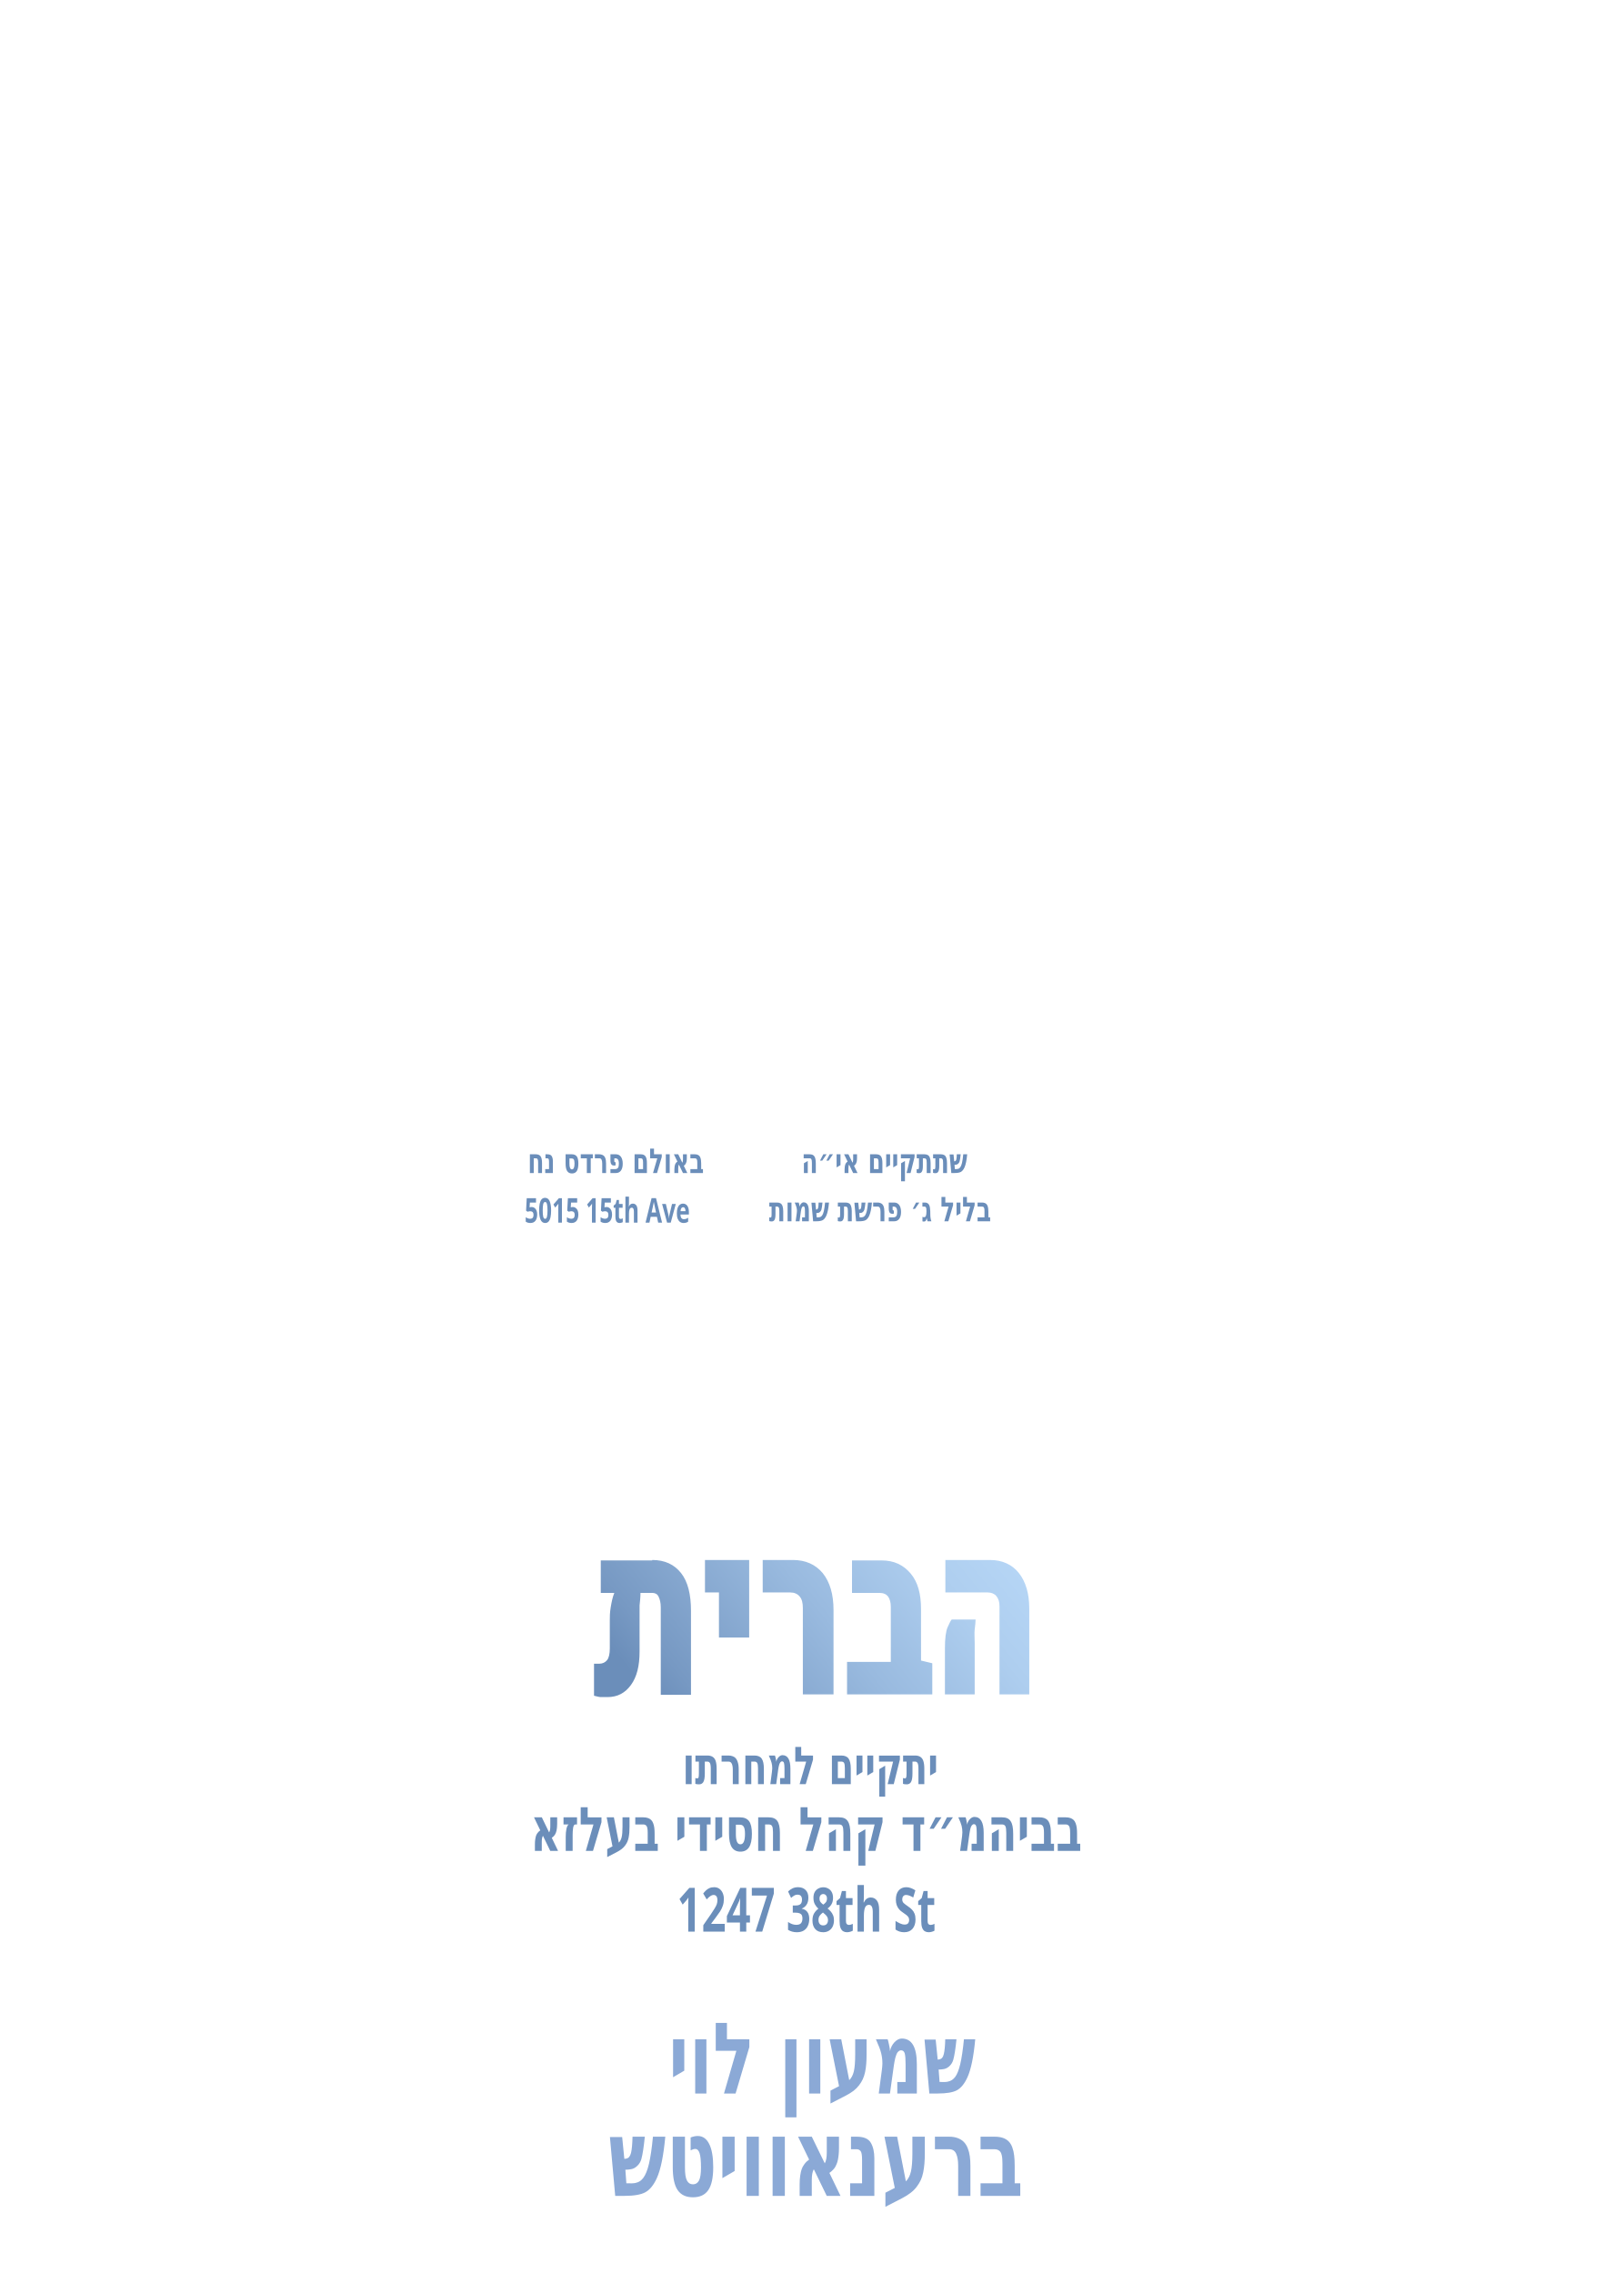
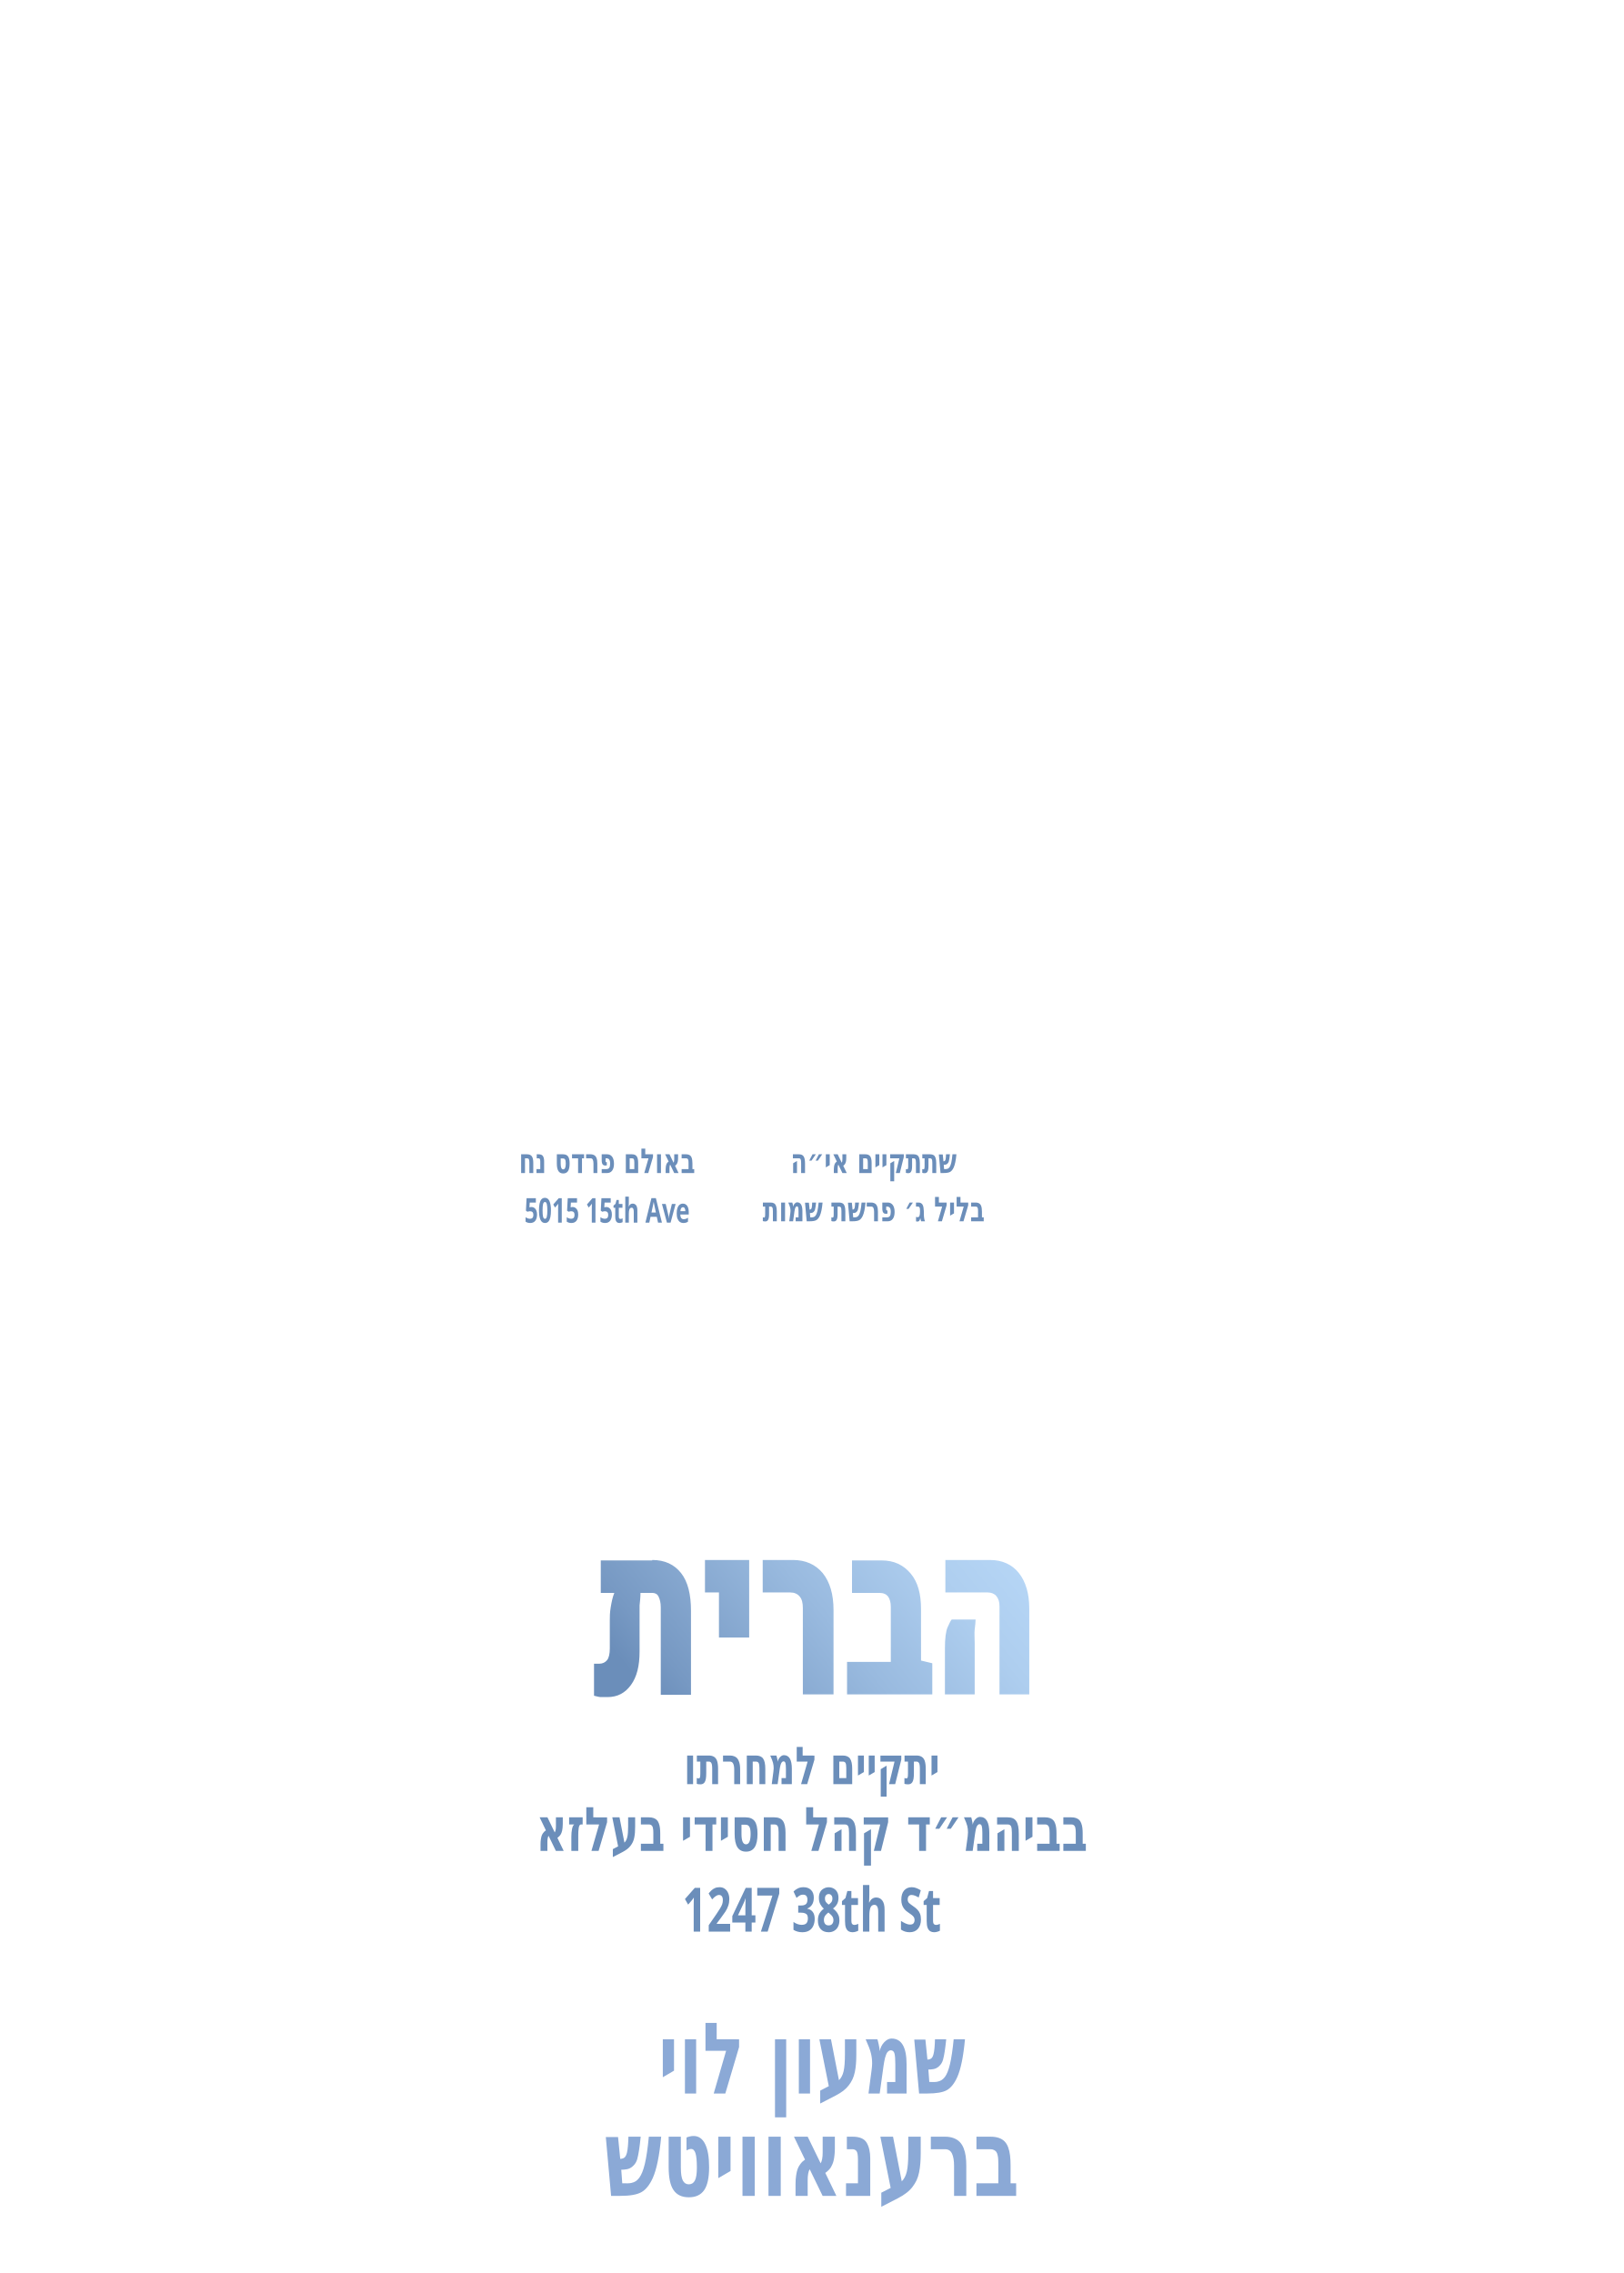
<svg xmlns="http://www.w3.org/2000/svg" id="Layer_1" data-name="Layer 1" viewBox="0 0 360 504">
  <defs>
    <linearGradient id="linear-gradient" x1="151.5" y1="384.9" x2="215.3" y2="332.4" gradientUnits="userSpaceOnUse">
      <stop offset="0" stop-color="#6b8eba" />
      <stop offset=".1" stop-color="#7799c3" />
      <stop offset=".5" stop-color="#99badf" />
      <stop offset=".8" stop-color="#aeceef" />
      <stop offset="1" stop-color="#b6d6f6" />
    </linearGradient>
  </defs>
  <g id="_1247_38th_St_" data-name="1247 38th St *">
    <g id="bris_address*">
-       <text transform="translate(150.1 428.3) scale(.7 1)" fill="#6b8eba" font-family="Playpen Sans Hebrew" font-weight="700" font-size="13.6">
+       <text transform="translate(180 428.3) scale(.7 1)" fill="#6b8eba" font-family="Playpen Sans Hebrew" font-weight="700" font-size="13.6" text-anchor="middle">
        <tspan x="0" y="0">1247 38th St</tspan>
      </text>
    </g>
  </g>
  <g id="_בביהמ_ד_קהל_חסידי_בעלזא" data-name="* בביהמ״ד קהל חסידי בעלזא">
    <g id="bris_location*">
-       <text transform="translate(117.6 410.4) scale(.7 1)" fill="#6b8eba" font-family="Playpen Sans Hebrew" font-weight="700" font-size="13.6">
+       <text transform="translate(180 410.4) scale(.7 1)" fill="#6b8eba" font-family="Playpen Sans Hebrew" font-weight="700" font-size="13.6" text-anchor="middle">
        <tspan x="0" y="0">בביהמ״ד קהל חסידי בעלזא</tspan>
      </text>
    </g>
  </g>
  <g id="line_2">
-     <text transform="translate(151.3 395.6) scale(.7 1)" fill="#6b8eba" font-family="Playpen Sans Hebrew" font-weight="700" font-size="11.6">
+     <text transform="translate(180 395.6) scale(.7 1)" fill="#6b8eba" font-family="Playpen Sans Hebrew" font-weight="700" font-size="11.6" text-anchor="middle">
      <tspan x="0" y="0">יתקיים למחרתו</tspan>
    </text>
  </g>
  <path d="M144.6,345.9c2.8,0,4.9,1,6.4,2.9,1.5,1.9,2.2,4.7,2.2,8.4v18.6h-6.7v-19.4c0-1-.2-1.8-.5-2.4-.3-.6-.8-.8-1.4-.8h-2.6c0,.9-.1,1.9-.2,2.8,0,.9,0,1.7,0,2.4v7.8c0,3.2-.6,5.6-1.9,7.4-1.3,1.8-3,2.7-5.2,2.7s-1.1,0-1.5,0-1-.2-1.5-.3v-7.1c.2,0,.4,0,.6,0s.4,0,.6,0c.7,0,1.3-.3,1.7-.8s.6-1.4.6-2.6v-6.2c0-.8,0-1.7.2-2.9.2-1.2.4-2.2.8-3.2h-3v-7.2h11.4ZM159.4,363.1v-10h-3.1v-7.2h9.8v17.2h-6.7ZM178,375.7v-19.1c0-1.2-.2-2-.7-2.6-.5-.6-1.2-.9-2.1-.9h-6.1v-7.2h6.7c2.8,0,5,1,6.6,2.9,1.6,2,2.4,4.7,2.4,8.2v18.7h-6.7ZM187.8,375.7v-7.2h9.7l6.7-.3,2.5.6v6.9h-18.9ZM197.5,373.6v-17.3c0-1-.2-1.7-.6-2.3-.4-.5-1-.8-1.9-.8h-6.1v-7.2h6.6c2.7,0,4.8,1,6.4,2.9,1.6,1.9,2.3,4.5,2.3,7.9v16.9h-6.7ZM209.5,375.7v-10.2c0-2.2.2-3.8.6-4.7s.7-1.5.9-1.7h5.3c0,.6-.1,1.3-.2,2.2s0,1.9,0,3.1v11.3h-6.5ZM221.6,375.7v-19.5c0-1-.2-1.7-.7-2.3-.4-.5-1.1-.8-1.9-.8h-9.4v-7.2h9.9c2.7,0,4.9,1,6.4,2.9,1.5,1.9,2.3,4.5,2.3,7.9v19h-6.7Z" fill="url(#linear-gradient)" />
  <g id="vachnacht_address*">
-     <text id="_5015_15th_Ave_" data-name="5015 15th Ave *" transform="translate(116.3 271.1) scale(.7 1)" fill="#6b8eba" font-family="Playpen Sans Hebrew" font-weight="700" font-size="7.6">
+     <text id="_5015_15th_Ave_" data-name="5015 15th Ave *" transform="translate(134.6 271.1) scale(.7 1)" fill="#6b8eba" font-family="Playpen Sans Hebrew" font-weight="700" font-size="7.6" text-anchor="middle">
      <tspan x="0" y="0">5015 15th Ave</tspan>
    </text>
  </g>
  <g id="vachnacht_location*">
-     <text id="_בבאולם_פרדס_נח" data-name="* בבאולם פרדס נח" transform="translate(117 260.1) scale(.7 1)" fill="#6b8eba" font-family="Playpen Sans Hebrew" font-weight="700" font-size="7.6">
+     <text id="_בבאולם_פרדס_נח" data-name="* בבאולם פרדס נח" transform="translate(134.6 260.1) scale(.7 1)" fill="#6b8eba" font-family="Playpen Sans Hebrew" font-weight="700" font-size="7.6" text-anchor="middle">
      <tspan x="0" y="0">באולם פרדס נח</tspan>
    </text>
  </g>
  <g id="_בליל_ג_פרשת_שמות" data-name=" * בליל ג׳ פרשת שמות">
    <g id="vachnacht_date*">
-       <text transform="translate(170.5 270.8) scale(.7 1)" fill="#6b8eba" font-family="Playpen Sans Hebrew" font-weight="700" font-size="7.6">
+       <text transform="translate(193.7 270.8) scale(.7 1)" fill="#6b8eba" font-family="Playpen Sans Hebrew" font-weight="700" font-size="7.6" text-anchor="middle">
        <tspan x="0" y="0">בליל ג׳ פרשת שמות</tspan>
      </text>
    </g>
  </g>
  <g id="line_1">
-     <text transform="translate(177.7 260.1) scale(.7 1)" fill="#6b8eba" font-family="Playpen Sans Hebrew" font-weight="700" font-size="7.6">
+     <text transform="translate(193.7 260.1) scale(.7 1)" fill="#6b8eba" font-family="Playpen Sans Hebrew" font-weight="700" font-size="7.6" text-anchor="middle">
      <tspan x="0" y="0">שתתקיים אי״ה</tspan>
    </text>
  </g>
  <g id="host_name*">
-     <text id="_מרדכי_זאב_ראטה" data-name="* מרדכי זאב ראטה" transform="translate(148.2 464.2) scale(.7 1)" fill="#8ba9d6" font-family="Heebo" font-size="22" font-weight="800">
+     <text id="_מרדכי_זאב_ראטה" data-name="* מרדכי זאב ראטה" transform="translate(180 464.2) scale(.7 1)" fill="#8ba9d6" font-family="Heebo" font-size="22" font-weight="800" text-anchor="middle">
      <tspan x="0" y="0">שמעון לוי</tspan>
    </text>
  </g>
  <g id="line_3">
-     <text id="_מרדכי_זאב_ראטה-2" data-name="* מרדכי זאב ראטה" transform="translate(134.9 486.9) scale(.7 1)" fill="#8ba9d6" font-family="Heebo" font-size="24" font-weight="800">
+     <text id="_מרדכי_זאב_ראטה-2" data-name="* מרדכי זאב ראטה" transform="translate(180 486.9) scale(.7 1)" fill="#8ba9d6" font-family="Heebo" font-size="24" font-weight="800" text-anchor="middle">
      <tspan x="0" y="0">ברענאוויטש</tspan>
    </text>
  </g>
</svg>
